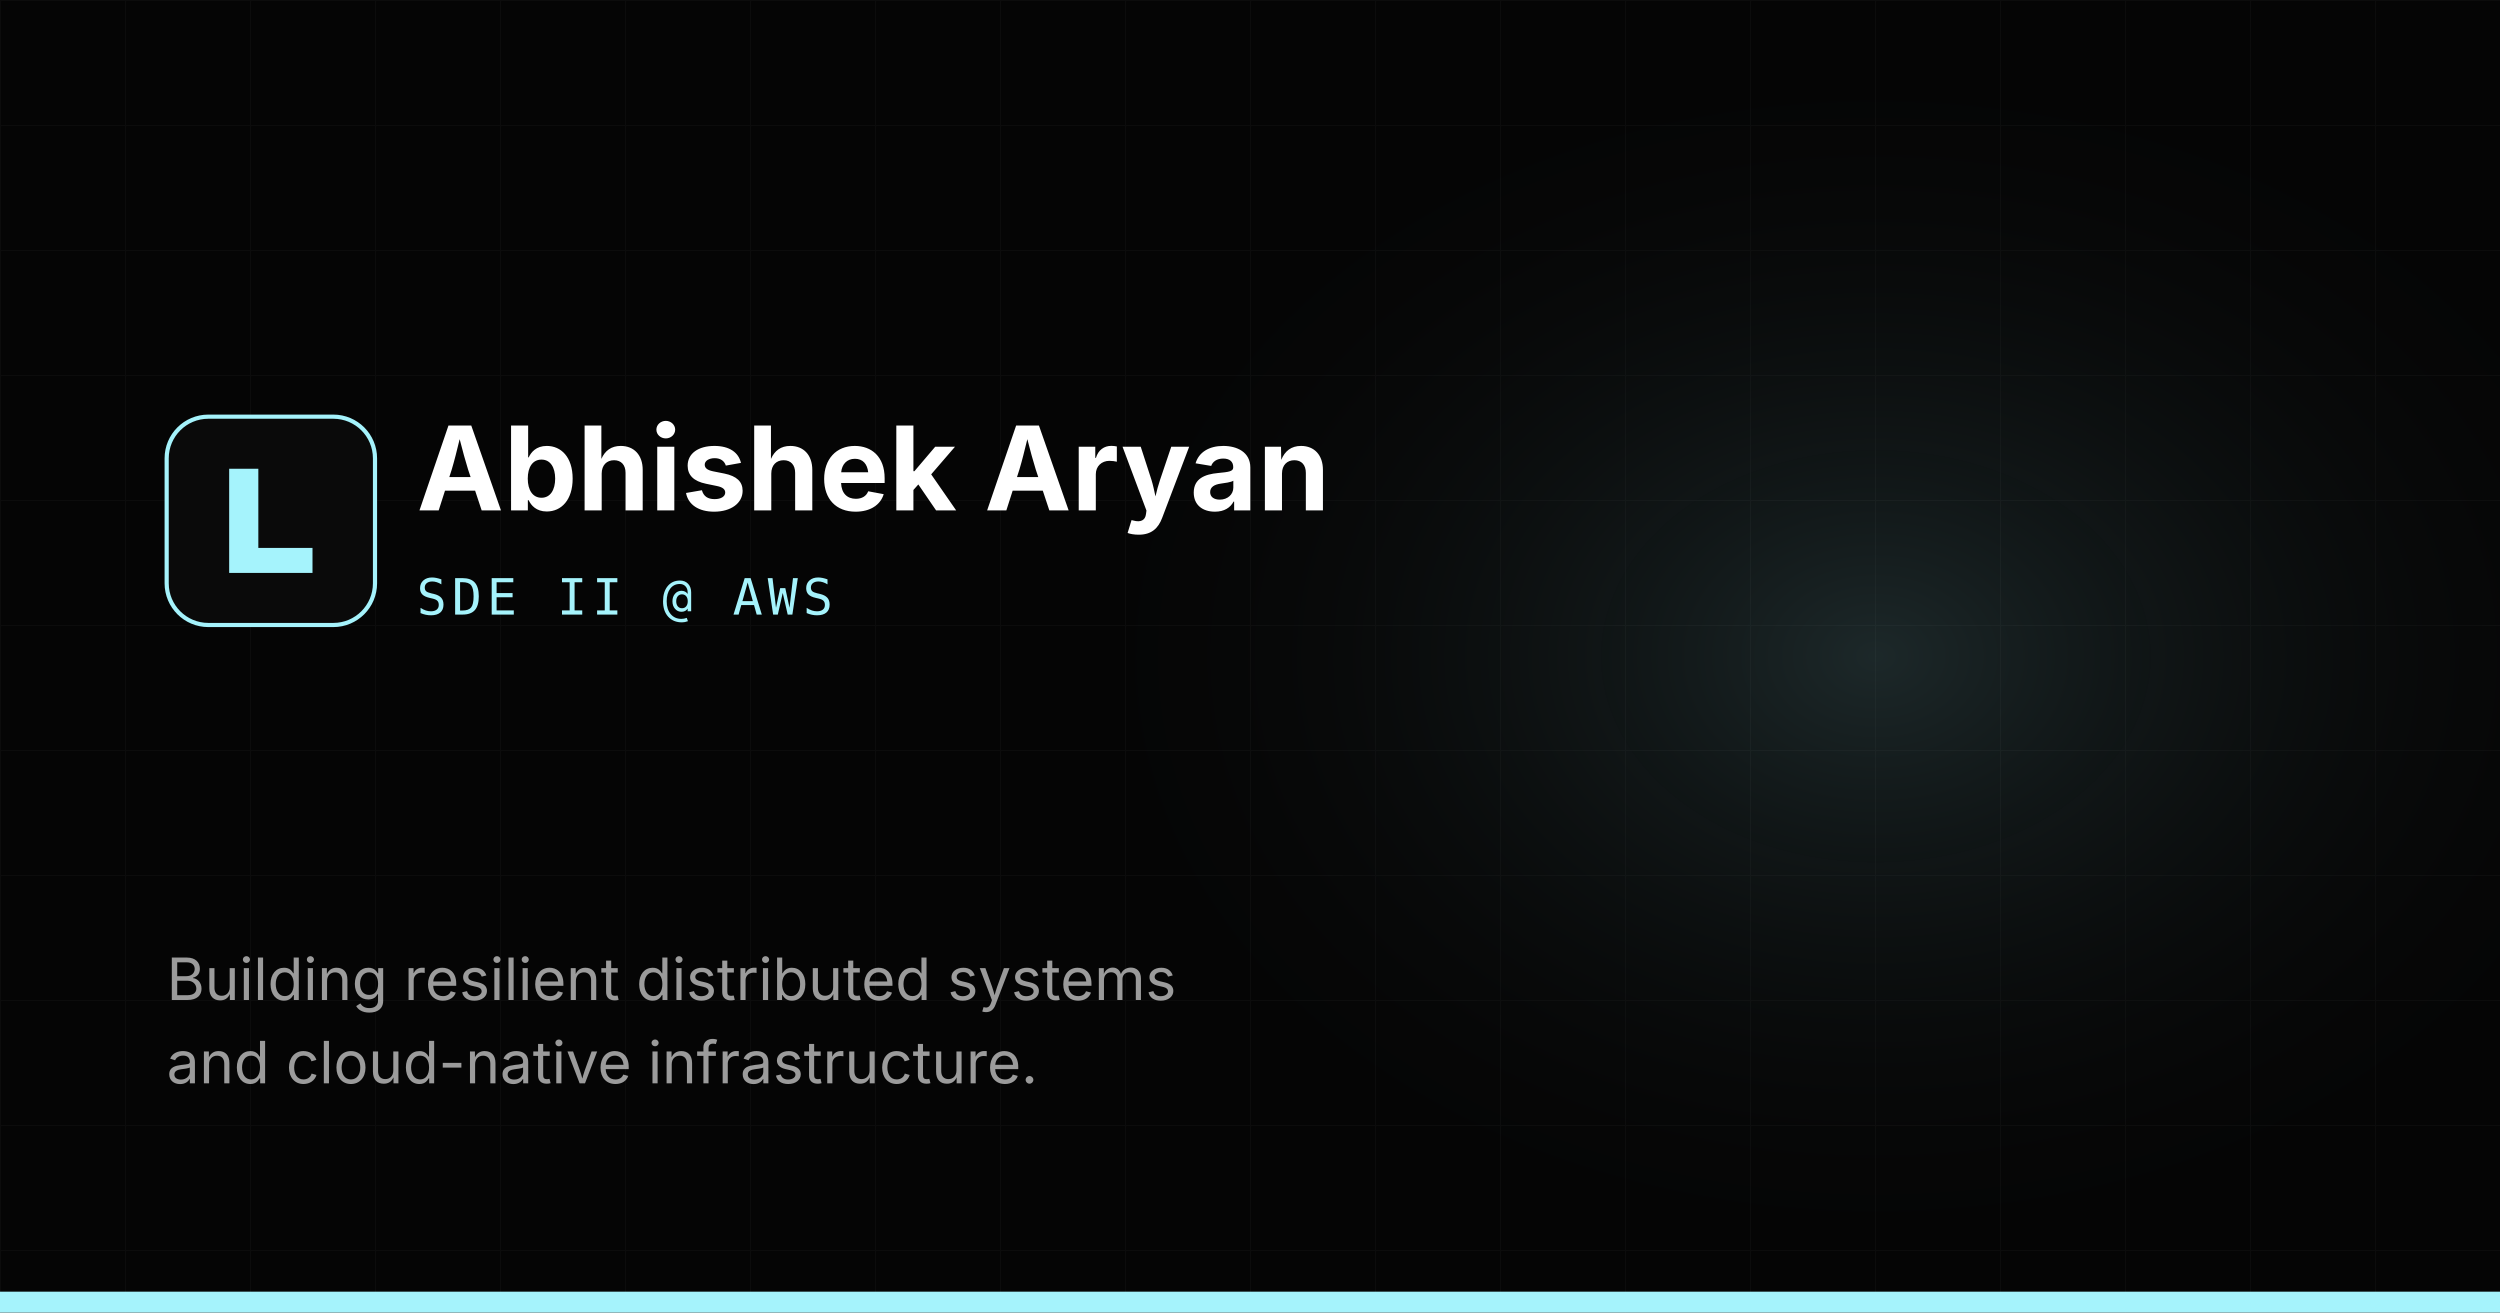
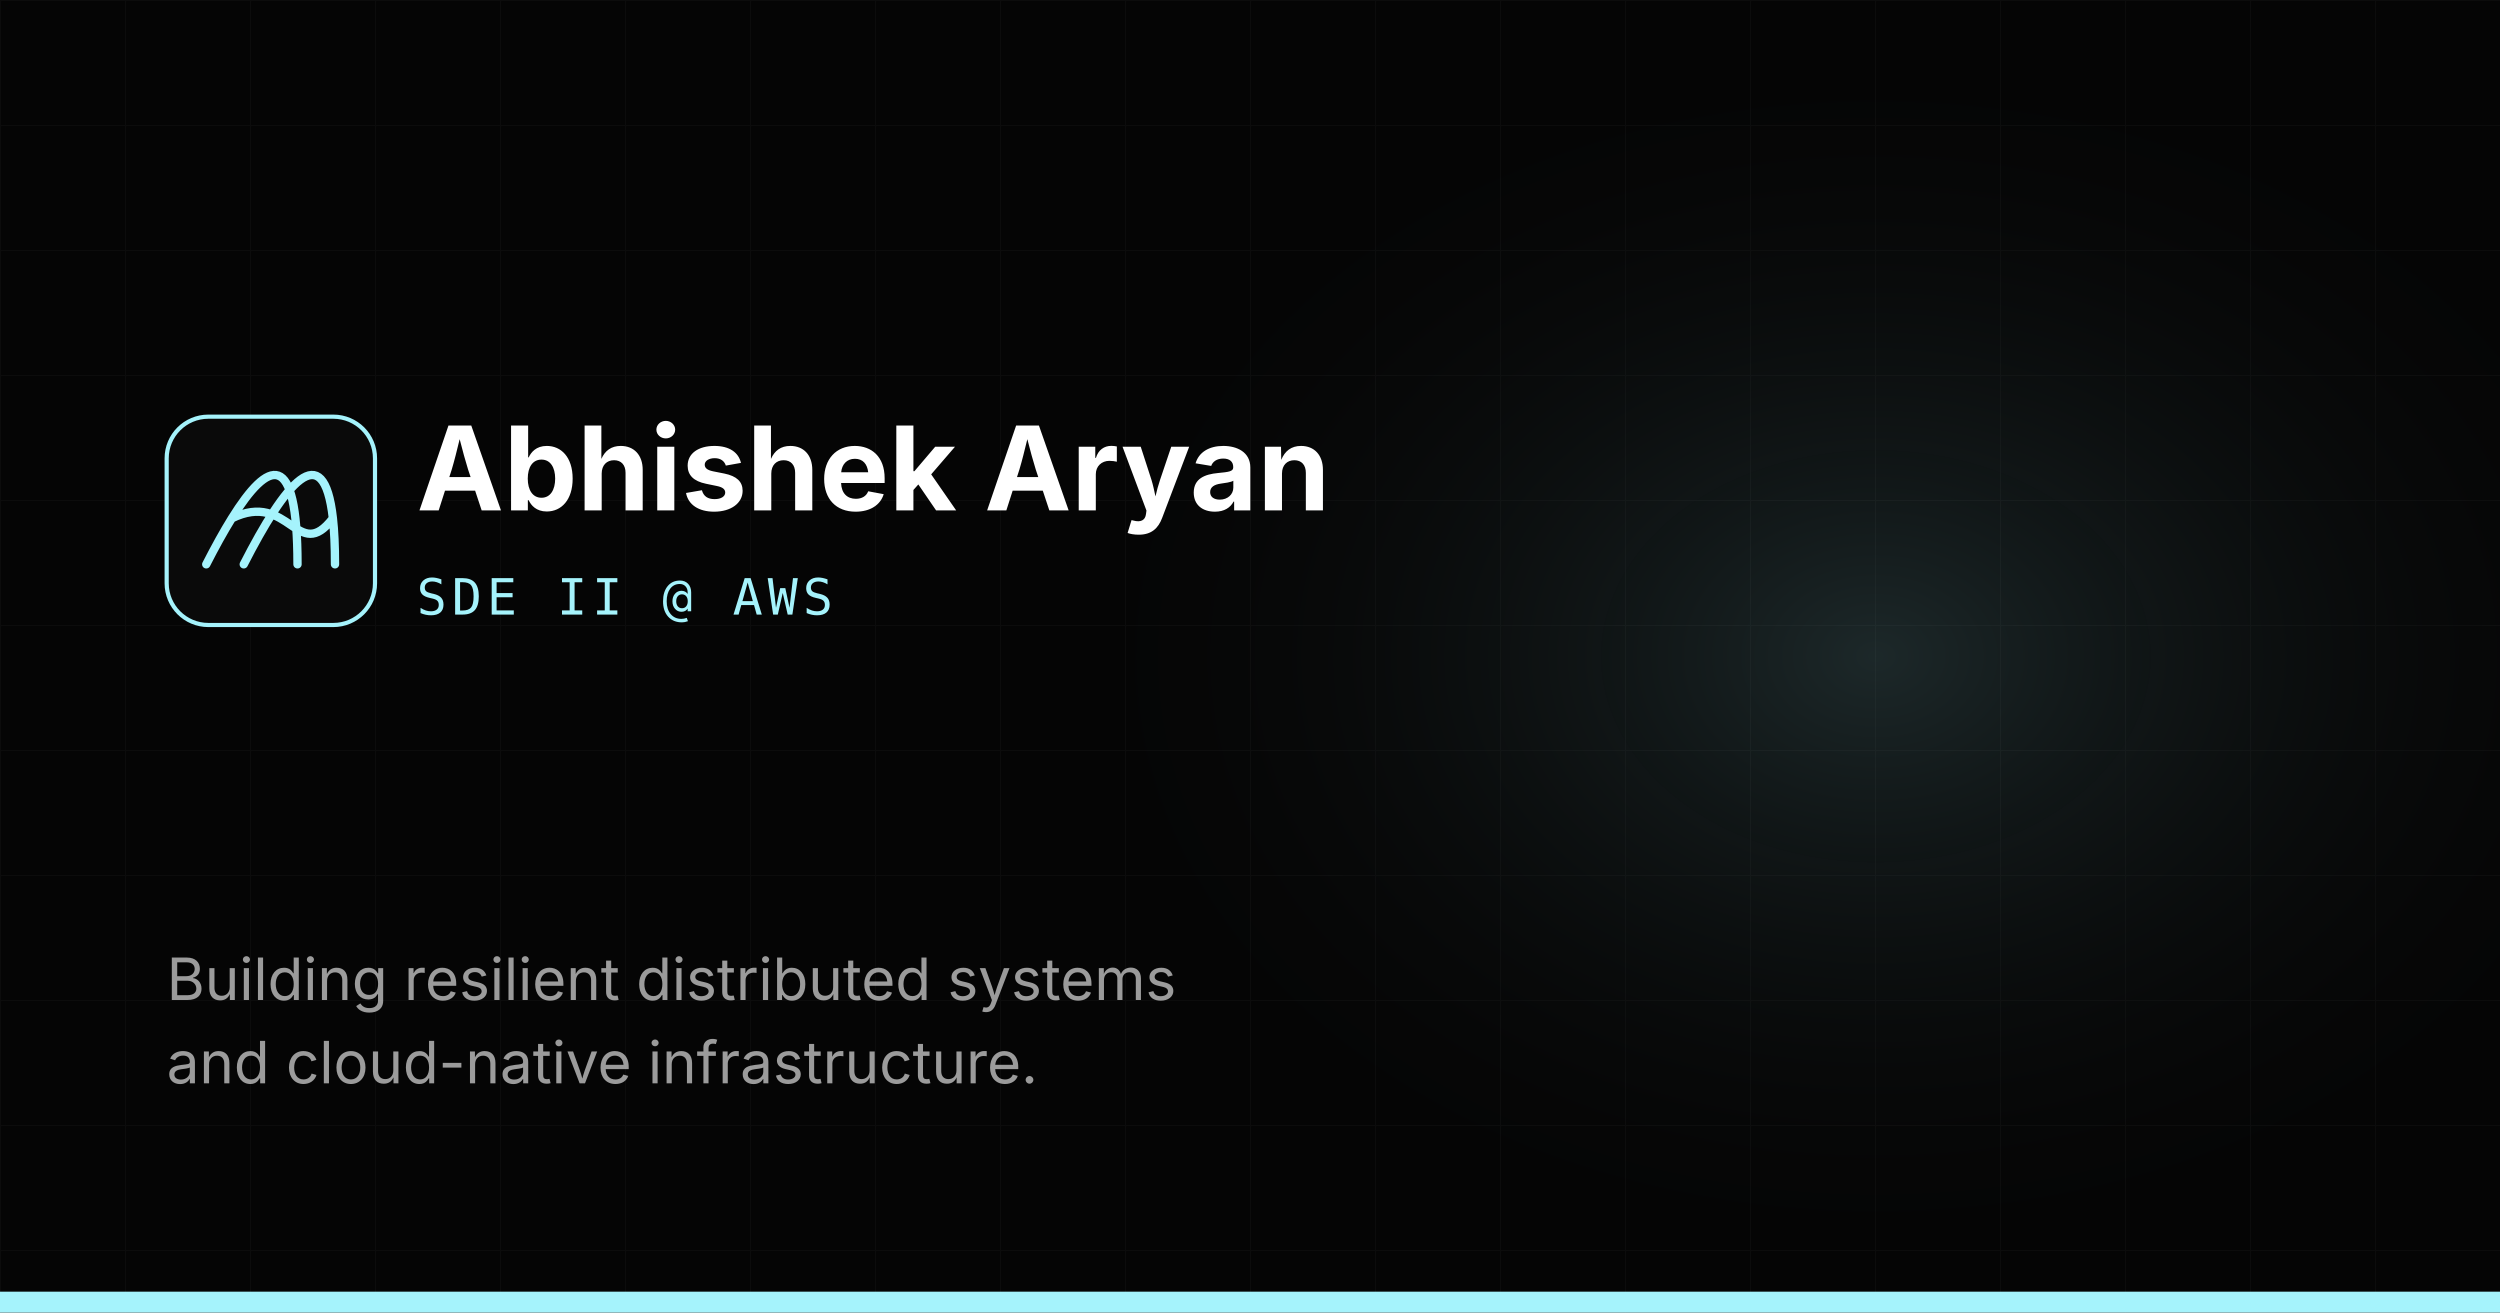
<svg xmlns="http://www.w3.org/2000/svg" viewBox="0 0 1200 630">
  <rect width="1200" height="630" fill="#050505" />
  <defs>
    <pattern id="grid" width="60" height="60" patternUnits="userSpaceOnUse">
      <path d="M 60 0 L 0 0 0 60" fill="none" stroke="rgba(255,255,255,0.03)" stroke-width="1" />
    </pattern>
  </defs>
  <rect width="1200" height="630" fill="url(#grid)" />
  <ellipse cx="900" cy="315" rx="400" ry="300" fill="url(#glow)" opacity="0.15" />
  <defs>
    <radialGradient id="glow">
      <stop offset="0%" stop-color="#a5f3fc" />
      <stop offset="100%" stop-color="transparent" />
    </radialGradient>
  </defs>
  <g transform="translate(80, 200)">
    <rect width="100" height="100" rx="20" fill="#0a0a0a" stroke="#a5f3fc" stroke-width="2" />
-     <path d="M30 25v50h40v-12H44V25z" fill="#a5f3fc" />
+     <g transform="translate(17 26) scale(0.2)">
+       <path d="M10 224.384C30.949 183.371 51.619 145.82 71.401 114M229 224.384C229 -55.362 158.89 -26.73 71.401 114M100 224.384C198.944 30.678 291.667 -85.802 313.946 114M319 224.384C319 180.132 317.246 143.596 313.946 114M71.401 114C209.965 46.193 229 224.384 313.946 114" stroke="#a5f3fc" stroke-width="20" stroke-linecap="round" stroke-linejoin="round" fill="none" />
+     </g>
  </g>
  <text x="200" y="245" font-family="system-ui, -apple-system, sans-serif" font-size="56" font-weight="700" fill="white">Abhishek Aryan</text>
  <text x="200" y="295" font-family="monospace" font-size="24" fill="#a5f3fc" letter-spacing="0.1em">SDE II @ AWS</text>
  <text x="80" y="480" font-family="system-ui, -apple-system, sans-serif" font-size="28" fill="rgba(255,255,255,0.6)">Building resilient distributed systems</text>
  <text x="80" y="520" font-family="system-ui, -apple-system, sans-serif" font-size="28" fill="rgba(255,255,255,0.6)">and cloud-native infrastructure.</text>
  <rect x="0" y="620" width="1200" height="10" fill="#a5f3fc" />
</svg>
